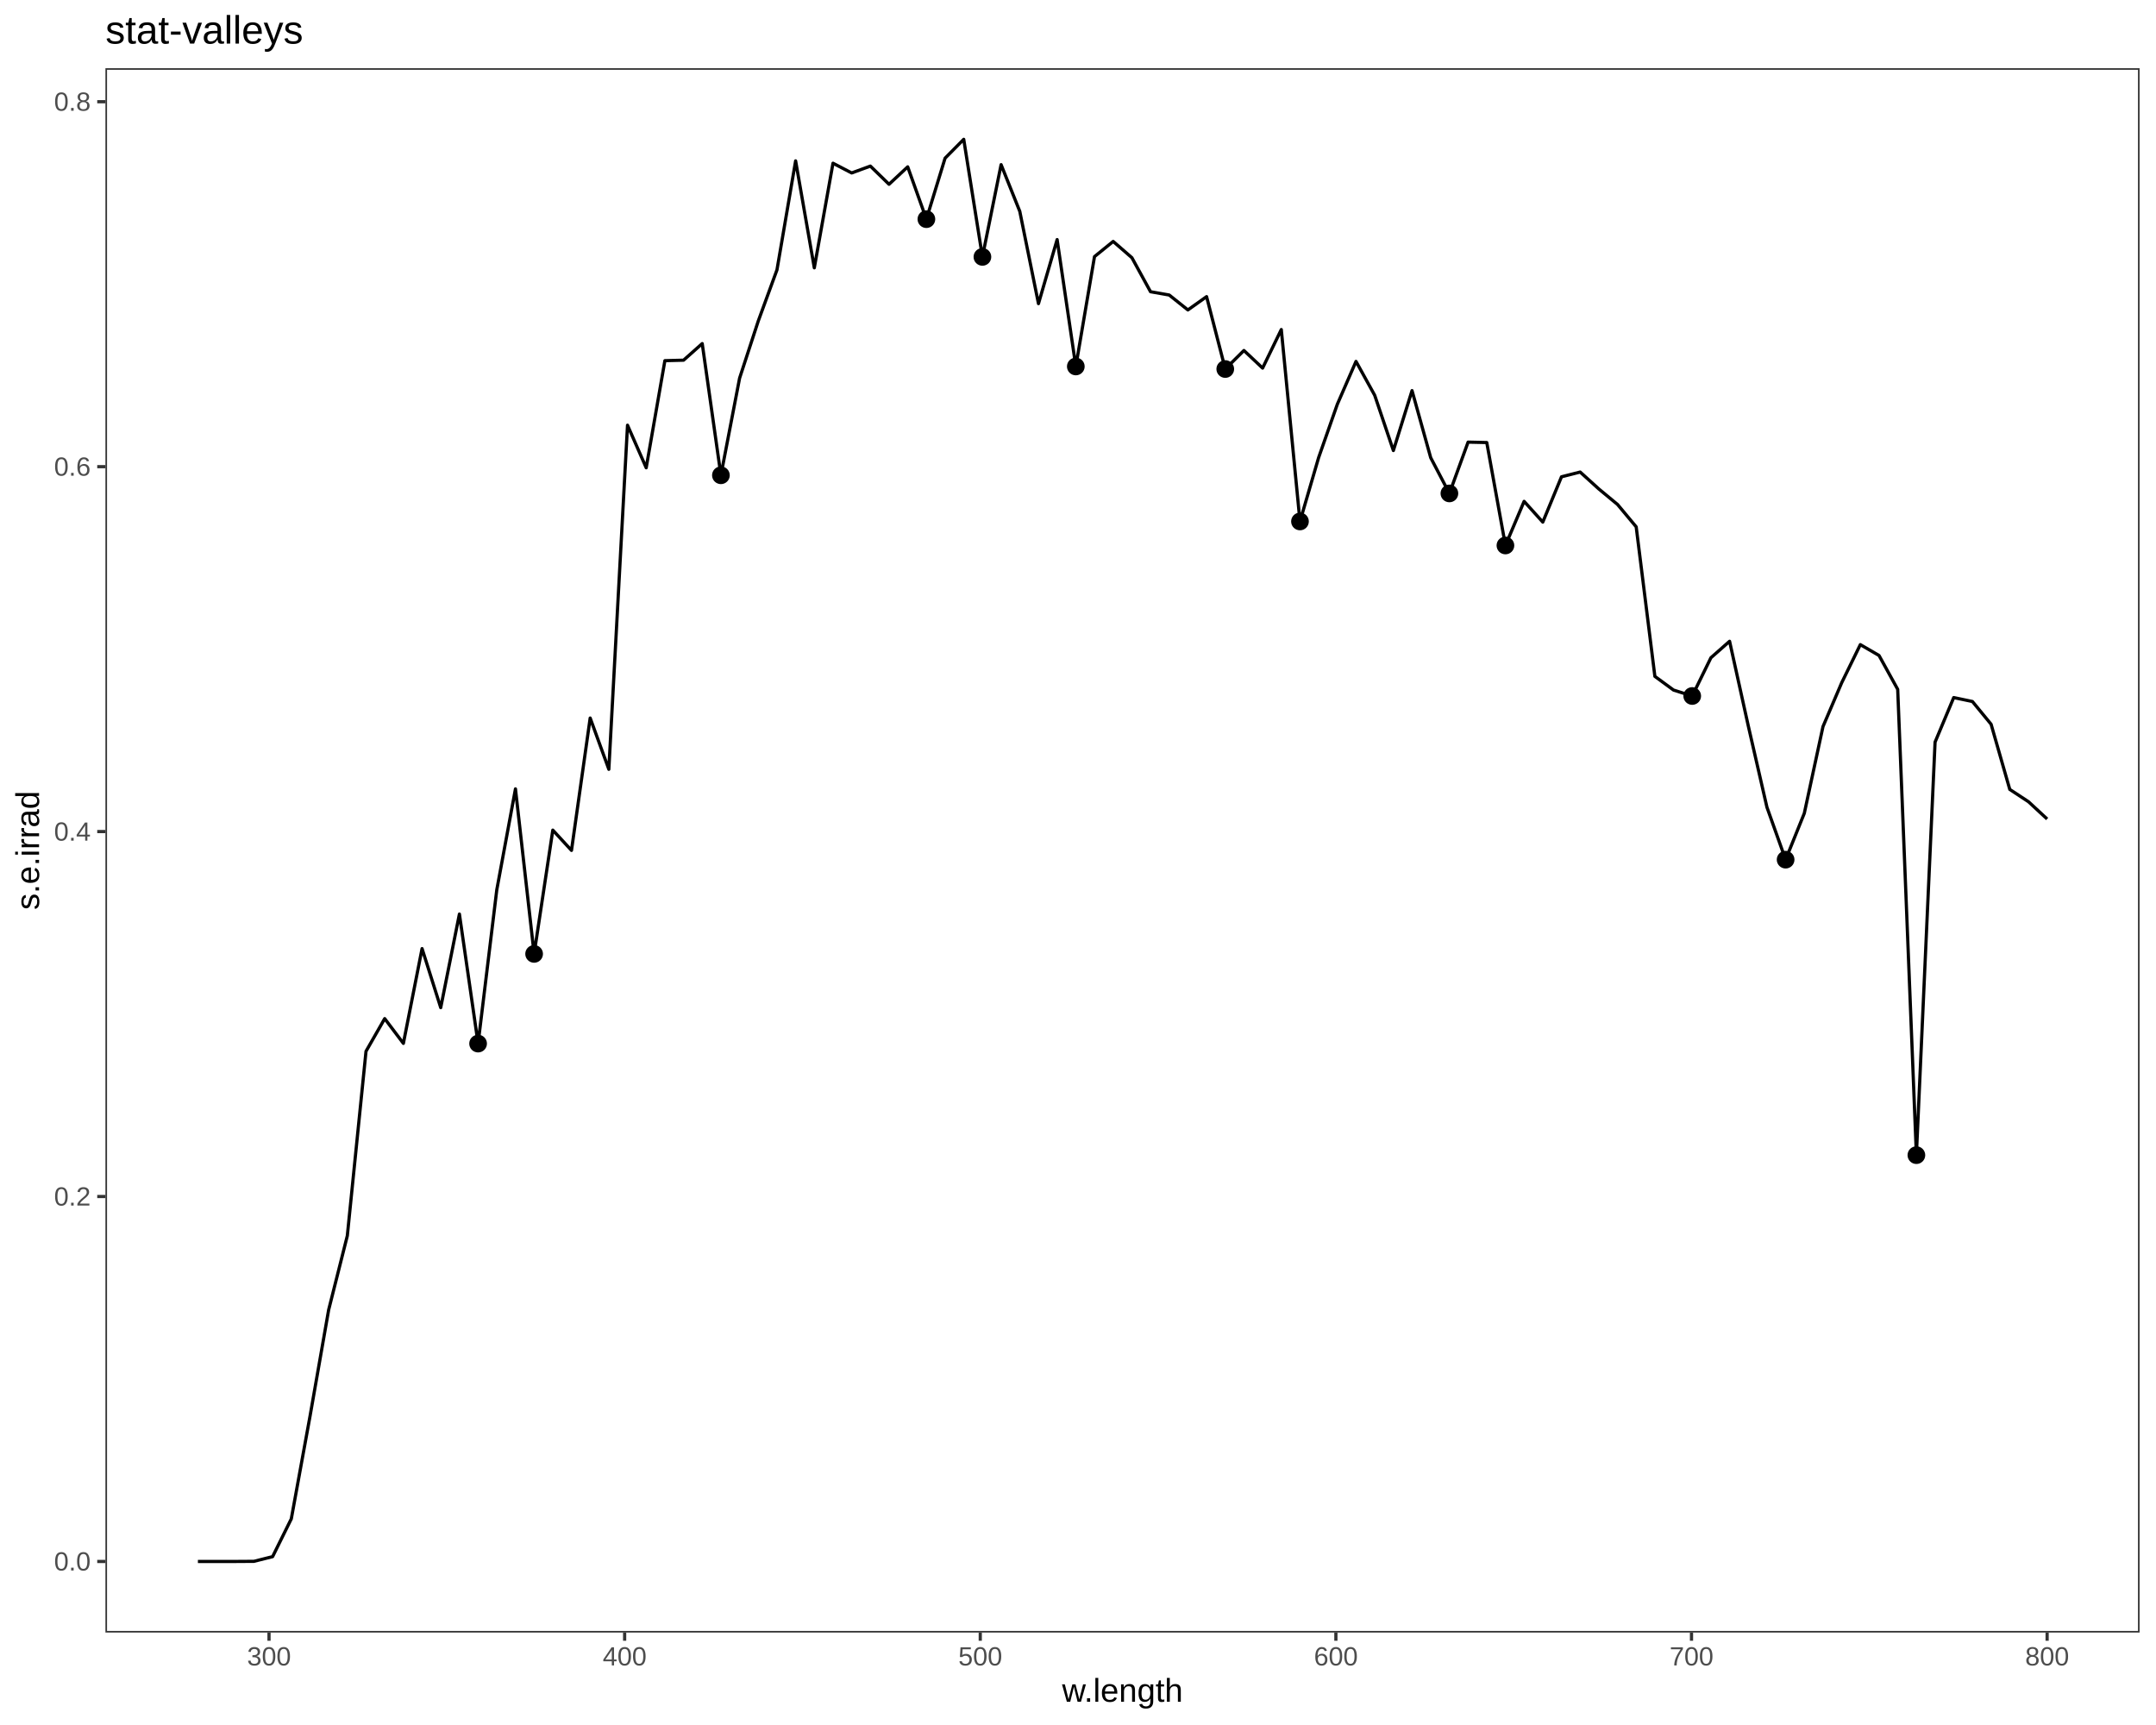
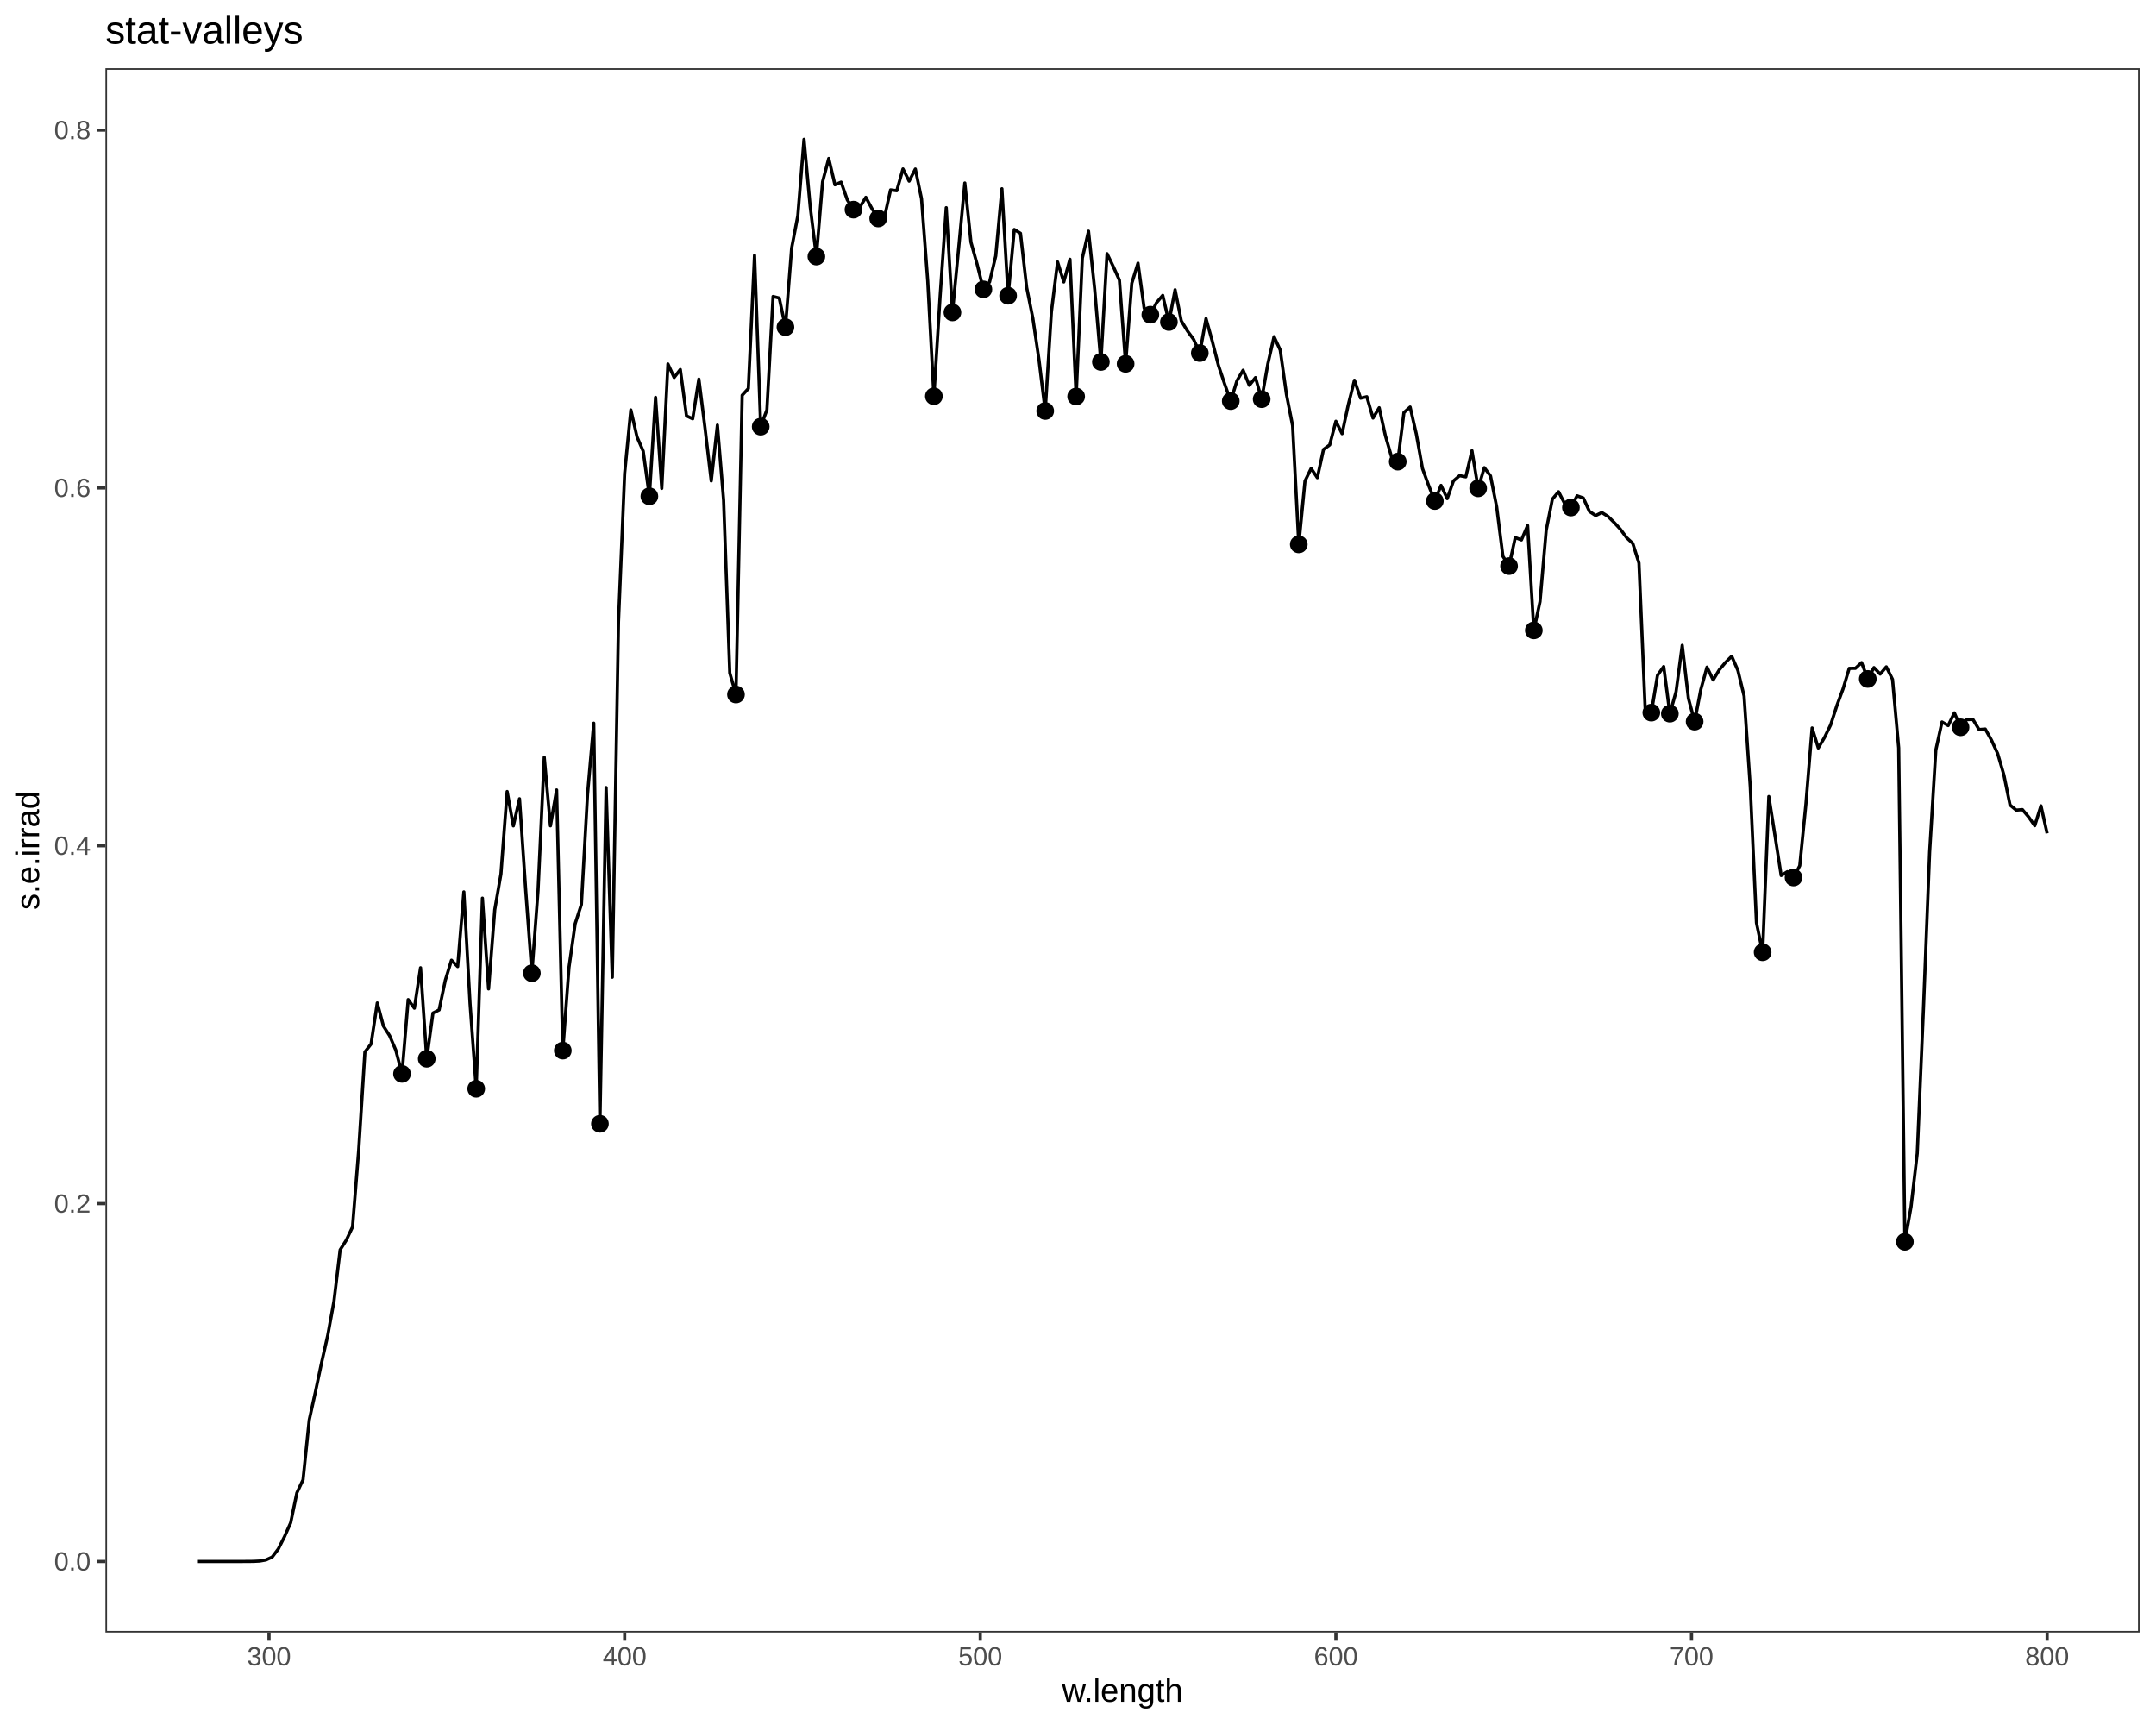
<svg xmlns="http://www.w3.org/2000/svg" viewBox="0 0 720.00 576.00">
  <defs>
    <style type="text/css">
    line, polyline, polygon, path, rect, circle {
      fill: none;
      stroke: #000000;
      stroke-linecap: round;
      stroke-linejoin: round;
      stroke-miterlimit: 10.00;
    }
  </style>
  </defs>
  <rect width="100%" height="100%" style="stroke: none; fill: #FFFFFF;" />
  <rect x="0.00" y="0.00" width="720.00" height="576.00" style="stroke-width: 1.07; stroke: #FFFFFF; fill: #FFFFFF;" />
  <defs>
    <clipPath id="cpMzUuMjF8NzE0LjUyfDU0NS4xM3wyMi43Nw==">
      <rect x="35.21" y="22.77" width="679.31" height="522.36" />
    </clipPath>
  </defs>
  <rect x="35.21" y="22.77" width="679.31" height="522.36" style="stroke-width: 1.07; stroke: none; fill: #FFFFFF;" clip-path="url(#cpMzUuMjF8NzE0LjUyfDU0NS4xM3wyMi43Nw==)" />
-   <polyline points="66.09,521.39 72.33,521.39 78.57,521.39 84.80,521.35 91.04,519.78 97.28,507.16 103.52,472.96 109.76,437.36 115.99,412.63 122.23,351.04 128.47,340.13 134.71,348.40 140.95,316.75 147.18,336.47 153.42,305.22 159.66,348.47 165.90,297.14 172.14,263.42 178.37,318.52 184.61,277.19 190.85,283.96 197.09,239.76 203.32,256.88 209.56,141.98 215.80,156.20 222.04,120.43 228.28,120.27 234.51,114.73 240.75,158.70 246.99,126.27 253.23,107.18 259.47,90.11 265.70,53.72 271.94,89.43 278.18,54.50 284.42,57.75 290.66,55.46 296.89,61.53 303.13,55.71 309.37,73.18 315.61,52.82 321.84,46.52 328.08,85.78 334.32,54.98 340.56,70.58 346.80,101.39 353.03,80.00 359.27,122.37 365.51,85.68 371.75,80.62 377.99,86.04 384.22,97.41 390.46,98.51 396.70,103.49 402.94,99.05 409.18,123.22 415.41,117.03 421.65,122.91 427.89,110.04 434.13,174.12 440.36,152.79 446.60,135.00 452.84,120.68 459.08,131.98 465.32,150.44 471.55,130.43 477.79,152.84 484.03,164.76 490.27,147.63 496.51,147.77 502.74,182.14 508.98,167.41 515.22,174.34 521.46,159.21 527.70,157.62 533.93,163.27 540.17,168.44 546.41,175.92 552.65,225.85 558.88,230.42 565.12,232.40 571.36,219.63 577.60,214.13 583.84,242.38 590.07,269.54 596.31,287.05 602.55,271.57 608.79,242.61 615.03,227.99 621.26,215.25 627.50,218.87 633.74,230.18 639.98,385.72 646.22,247.80 652.45,232.93 658.69,234.24 664.93,241.83 671.17,263.60 677.41,267.70 683.64,273.47 " style="stroke-width: 1.07; stroke-linecap: butt;" clip-path="url(#cpMzUuMjF8NzE0LjUyfDU0NS4xM3wyMi43Nw==)" />
-   <circle cx="159.66" cy="348.47" r="1.95pt" style="stroke-width: 0.71; fill: #000000;" clip-path="url(#cpMzUuMjF8NzE0LjUyfDU0NS4xM3wyMi43Nw==)" />
-   <circle cx="178.37" cy="318.52" r="1.95pt" style="stroke-width: 0.71; fill: #000000;" clip-path="url(#cpMzUuMjF8NzE0LjUyfDU0NS4xM3wyMi43Nw==)" />
-   <circle cx="240.75" cy="158.70" r="1.95pt" style="stroke-width: 0.71; fill: #000000;" clip-path="url(#cpMzUuMjF8NzE0LjUyfDU0NS4xM3wyMi43Nw==)" />
-   <circle cx="309.37" cy="73.18" r="1.95pt" style="stroke-width: 0.71; fill: #000000;" clip-path="url(#cpMzUuMjF8NzE0LjUyfDU0NS4xM3wyMi43Nw==)" />
-   <circle cx="328.08" cy="85.78" r="1.95pt" style="stroke-width: 0.71; fill: #000000;" clip-path="url(#cpMzUuMjF8NzE0LjUyfDU0NS4xM3wyMi43Nw==)" />
-   <circle cx="359.27" cy="122.37" r="1.95pt" style="stroke-width: 0.71; fill: #000000;" clip-path="url(#cpMzUuMjF8NzE0LjUyfDU0NS4xM3wyMi43Nw==)" />
-   <circle cx="409.18" cy="123.22" r="1.95pt" style="stroke-width: 0.71; fill: #000000;" clip-path="url(#cpMzUuMjF8NzE0LjUyfDU0NS4xM3wyMi43Nw==)" />
-   <circle cx="434.13" cy="174.12" r="1.95pt" style="stroke-width: 0.71; fill: #000000;" clip-path="url(#cpMzUuMjF8NzE0LjUyfDU0NS4xM3wyMi43Nw==)" />
-   <circle cx="484.03" cy="164.76" r="1.95pt" style="stroke-width: 0.71; fill: #000000;" clip-path="url(#cpMzUuMjF8NzE0LjUyfDU0NS4xM3wyMi43Nw==)" />
-   <circle cx="502.74" cy="182.14" r="1.95pt" style="stroke-width: 0.71; fill: #000000;" clip-path="url(#cpMzUuMjF8NzE0LjUyfDU0NS4xM3wyMi43Nw==)" />
-   <circle cx="565.12" cy="232.40" r="1.95pt" style="stroke-width: 0.71; fill: #000000;" clip-path="url(#cpMzUuMjF8NzE0LjUyfDU0NS4xM3wyMi43Nw==)" />
-   <circle cx="596.31" cy="287.05" r="1.95pt" style="stroke-width: 0.71; fill: #000000;" clip-path="url(#cpMzUuMjF8NzE0LjUyfDU0NS4xM3wyMi43Nw==)" />
-   <circle cx="639.98" cy="385.72" r="1.95pt" style="stroke-width: 0.71; fill: #000000;" clip-path="url(#cpMzUuMjF8NzE0LjUyfDU0NS4xM3wyMi43Nw==)" />
+   <polyline points="66.09,521.39 68.16,521.39 70.22,521.39 72.29,521.39 74.35,521.39 76.42,521.39 78.48,521.39 80.55,521.39 82.61,521.38 84.68,521.36 86.74,521.25 88.81,520.88 90.88,519.93 92.94,517.21 95.01,513.11 97.07,508.47 99.14,498.48 101.20,494.12 103.27,474.14 105.33,464.77 107.40,454.96 109.46,445.85 111.53,434.49 113.59,417.33 115.66,414.07 117.73,409.70 119.79,383.98 121.86,351.25 123.92,348.60 125.99,334.90 128.05,342.63 130.12,345.85 132.18,350.68 134.25,358.58 136.31,333.78 138.38,336.64 140.44,323.15 142.51,353.53 144.58,338.28 146.64,337.23 148.71,327.32 150.77,320.63 152.84,322.75 154.90,297.82 156.97,335.08 159.03,363.55 161.10,299.91 163.16,330.21 165.23,303.73 167.29,291.84 169.36,264.30 171.43,275.78 173.49,266.72 175.56,297.26 177.62,324.97 179.69,297.24 181.75,252.85 183.82,275.76 185.88,263.78 187.95,350.81 190.01,323.07 192.08,308.44 194.15,302.03 196.21,265.28 198.28,241.48 200.34,375.25 202.41,262.98 204.47,326.31 206.54,207.67 208.60,158.08 210.67,136.88 212.73,145.88 214.80,150.64 216.86,165.72 218.93,132.69 221.00,163.08 223.06,121.54 225.13,126.05 227.19,123.38 229.26,138.86 231.32,139.84 233.39,126.59 235.45,143.00 237.52,160.59 239.58,141.95 241.65,166.97 243.71,224.71 245.78,231.91 247.85,131.99 249.91,129.74 251.98,85.25 254.04,142.47 256.11,136.85 258.17,99.00 260.24,99.53 262.30,109.25 264.37,82.84 266.43,72.06 268.50,46.52 270.56,68.94 272.63,85.67 274.70,60.72 276.76,52.91 278.83,61.70 280.89,60.81 282.96,66.74 285.02,70.00 287.09,69.25 289.15,65.88 291.22,69.72 293.28,72.95 295.35,72.58 297.41,63.40 299.48,63.68 301.55,56.41 303.61,60.47 305.68,56.44 307.74,66.34 309.81,93.78 311.87,132.31 313.94,99.08 316.00,69.35 318.07,104.32 320.13,83.03 322.20,61.10 324.26,80.91 326.33,88.31 328.40,96.63 330.46,94.18 332.53,85.46 334.59,63.02 336.66,98.75 338.72,76.63 340.79,77.90 342.85,95.97 344.92,106.26 346.98,120.20 349.05,137.23 351.11,104.19 353.18,87.47 355.25,94.15 357.31,86.57 359.38,132.40 361.44,86.20 363.51,77.19 365.57,96.63 367.64,120.86 369.70,84.70 371.77,88.98 373.83,93.56 375.90,121.49 377.96,94.59 380.03,87.86 382.10,102.94 384.16,105.08 386.23,101.07 388.29,98.63 390.36,107.53 392.42,96.75 394.49,107.14 396.55,110.51 398.62,113.34 400.68,117.89 402.75,106.37 404.82,113.85 406.88,121.96 408.95,128.16 411.01,133.93 413.08,127.13 415.14,123.62 417.21,128.67 419.27,126.09 421.34,133.29 423.40,121.50 425.47,112.42 427.53,116.87 429.60,131.65 431.67,142.14 433.73,181.78 435.80,160.62 437.86,156.42 439.93,159.51 441.99,150.08 444.06,148.55 446.12,140.66 448.19,144.81 450.25,135.18 452.32,126.97 454.38,132.96 456.45,132.47 458.52,139.59 460.58,136.15 462.65,145.49 464.71,152.56 466.78,154.15 468.84,137.75 470.91,135.91 472.97,144.89 475.04,156.45 477.10,162.11 479.17,167.30 481.23,162.08 483.30,166.49 485.37,160.60 487.43,158.83 489.50,159.23 491.56,150.48 493.63,163.06 495.69,156.16 497.76,158.93 499.82,169.29 501.89,185.74 503.95,189.03 506.02,179.50 508.08,180.30 510.15,175.48 512.22,210.50 514.28,200.92 516.35,177.10 518.41,166.68 520.48,164.20 522.54,168.19 524.61,169.47 526.67,165.55 528.74,166.29 530.80,170.78 532.87,172.15 534.93,171.14 537.00,172.44 539.07,174.49 541.13,176.72 543.20,179.53 545.26,181.44 547.33,188.01 549.39,236.33 551.46,237.96 553.52,225.51 555.59,222.57 557.65,238.31 559.72,230.97 561.78,215.49 563.85,233.19 565.92,240.96 567.98,230.25 570.05,222.77 572.11,227.04 574.18,223.63 576.24,221.19 578.31,219.13 580.37,223.85 582.44,232.41 584.50,262.72 586.57,308.14 588.63,317.98 590.70,265.97 592.77,279.13 594.83,292.35 596.90,291.06 598.96,293.02 601.03,289.07 603.09,268.40 605.16,243.08 607.22,249.76 609.29,246.27 611.35,242.05 613.42,235.63 615.49,230.02 617.55,223.18 619.62,223.16 621.68,221.26 623.75,226.71 625.81,222.92 627.88,225.08 629.94,222.67 632.01,226.86 634.07,249.73 636.14,414.65 638.20,402.94 640.27,385.10 642.34,336.84 644.40,284.57 646.47,250.47 648.53,241.08 650.60,242.28 652.66,238.04 654.73,242.86 656.79,240.30 658.86,240.22 660.92,243.61 662.99,243.44 665.05,247.14 667.12,251.64 669.19,258.72 671.25,268.81 673.32,270.51 675.38,270.34 677.45,272.77 679.51,275.71 681.58,269.08 683.64,278.29 " style="stroke-width: 1.07; stroke-linecap: butt;" clip-path="url(#cpMzUuMjF8NzE0LjUyfDU0NS4xM3wyMi43Nw==)" />
+   <circle cx="134.25" cy="358.58" r="1.95pt" style="stroke-width: 0.71; fill: #000000;" clip-path="url(#cpMzUuMjF8NzE0LjUyfDU0NS4xM3wyMi43Nw==)" />
+   <circle cx="142.51" cy="353.53" r="1.95pt" style="stroke-width: 0.71; fill: #000000;" clip-path="url(#cpMzUuMjF8NzE0LjUyfDU0NS4xM3wyMi43Nw==)" />
+   <circle cx="159.03" cy="363.55" r="1.95pt" style="stroke-width: 0.71; fill: #000000;" clip-path="url(#cpMzUuMjF8NzE0LjUyfDU0NS4xM3wyMi43Nw==)" />
+   <circle cx="177.62" cy="324.97" r="1.95pt" style="stroke-width: 0.71; fill: #000000;" clip-path="url(#cpMzUuMjF8NzE0LjUyfDU0NS4xM3wyMi43Nw==)" />
+   <circle cx="187.95" cy="350.81" r="1.95pt" style="stroke-width: 0.71; fill: #000000;" clip-path="url(#cpMzUuMjF8NzE0LjUyfDU0NS4xM3wyMi43Nw==)" />
+   <circle cx="200.34" cy="375.25" r="1.95pt" style="stroke-width: 0.71; fill: #000000;" clip-path="url(#cpMzUuMjF8NzE0LjUyfDU0NS4xM3wyMi43Nw==)" />
+   <circle cx="216.86" cy="165.72" r="1.95pt" style="stroke-width: 0.71; fill: #000000;" clip-path="url(#cpMzUuMjF8NzE0LjUyfDU0NS4xM3wyMi43Nw==)" />
+   <circle cx="245.78" cy="231.91" r="1.95pt" style="stroke-width: 0.71; fill: #000000;" clip-path="url(#cpMzUuMjF8NzE0LjUyfDU0NS4xM3wyMi43Nw==)" />
+   <circle cx="254.04" cy="142.47" r="1.95pt" style="stroke-width: 0.71; fill: #000000;" clip-path="url(#cpMzUuMjF8NzE0LjUyfDU0NS4xM3wyMi43Nw==)" />
+   <circle cx="262.30" cy="109.25" r="1.95pt" style="stroke-width: 0.71; fill: #000000;" clip-path="url(#cpMzUuMjF8NzE0LjUyfDU0NS4xM3wyMi43Nw==)" />
+   <circle cx="272.63" cy="85.67" r="1.95pt" style="stroke-width: 0.71; fill: #000000;" clip-path="url(#cpMzUuMjF8NzE0LjUyfDU0NS4xM3wyMi43Nw==)" />
+   <circle cx="285.02" cy="70.00" r="1.95pt" style="stroke-width: 0.71; fill: #000000;" clip-path="url(#cpMzUuMjF8NzE0LjUyfDU0NS4xM3wyMi43Nw==)" />
+   <circle cx="293.28" cy="72.95" r="1.95pt" style="stroke-width: 0.71; fill: #000000;" clip-path="url(#cpMzUuMjF8NzE0LjUyfDU0NS4xM3wyMi43Nw==)" />
+   <circle cx="311.87" cy="132.31" r="1.95pt" style="stroke-width: 0.71; fill: #000000;" clip-path="url(#cpMzUuMjF8NzE0LjUyfDU0NS4xM3wyMi43Nw==)" />
+   <circle cx="318.07" cy="104.32" r="1.95pt" style="stroke-width: 0.71; fill: #000000;" clip-path="url(#cpMzUuMjF8NzE0LjUyfDU0NS4xM3wyMi43Nw==)" />
+   <circle cx="328.40" cy="96.63" r="1.95pt" style="stroke-width: 0.71; fill: #000000;" clip-path="url(#cpMzUuMjF8NzE0LjUyfDU0NS4xM3wyMi43Nw==)" />
+   <circle cx="336.66" cy="98.75" r="1.95pt" style="stroke-width: 0.71; fill: #000000;" clip-path="url(#cpMzUuMjF8NzE0LjUyfDU0NS4xM3wyMi43Nw==)" />
+   <circle cx="349.05" cy="137.23" r="1.95pt" style="stroke-width: 0.71; fill: #000000;" clip-path="url(#cpMzUuMjF8NzE0LjUyfDU0NS4xM3wyMi43Nw==)" />
+   <circle cx="359.38" cy="132.40" r="1.95pt" style="stroke-width: 0.71; fill: #000000;" clip-path="url(#cpMzUuMjF8NzE0LjUyfDU0NS4xM3wyMi43Nw==)" />
+   <circle cx="367.64" cy="120.86" r="1.95pt" style="stroke-width: 0.71; fill: #000000;" clip-path="url(#cpMzUuMjF8NzE0LjUyfDU0NS4xM3wyMi43Nw==)" />
+   <circle cx="375.90" cy="121.49" r="1.95pt" style="stroke-width: 0.71; fill: #000000;" clip-path="url(#cpMzUuMjF8NzE0LjUyfDU0NS4xM3wyMi43Nw==)" />
+   <circle cx="384.16" cy="105.08" r="1.95pt" style="stroke-width: 0.71; fill: #000000;" clip-path="url(#cpMzUuMjF8NzE0LjUyfDU0NS4xM3wyMi43Nw==)" />
+   <circle cx="390.36" cy="107.53" r="1.95pt" style="stroke-width: 0.71; fill: #000000;" clip-path="url(#cpMzUuMjF8NzE0LjUyfDU0NS4xM3wyMi43Nw==)" />
+   <circle cx="400.68" cy="117.89" r="1.95pt" style="stroke-width: 0.71; fill: #000000;" clip-path="url(#cpMzUuMjF8NzE0LjUyfDU0NS4xM3wyMi43Nw==)" />
+   <circle cx="411.01" cy="133.93" r="1.95pt" style="stroke-width: 0.71; fill: #000000;" clip-path="url(#cpMzUuMjF8NzE0LjUyfDU0NS4xM3wyMi43Nw==)" />
+   <circle cx="421.34" cy="133.29" r="1.95pt" style="stroke-width: 0.71; fill: #000000;" clip-path="url(#cpMzUuMjF8NzE0LjUyfDU0NS4xM3wyMi43Nw==)" />
+   <circle cx="433.73" cy="181.78" r="1.95pt" style="stroke-width: 0.71; fill: #000000;" clip-path="url(#cpMzUuMjF8NzE0LjUyfDU0NS4xM3wyMi43Nw==)" />
+   <circle cx="466.78" cy="154.15" r="1.95pt" style="stroke-width: 0.71; fill: #000000;" clip-path="url(#cpMzUuMjF8NzE0LjUyfDU0NS4xM3wyMi43Nw==)" />
+   <circle cx="479.17" cy="167.30" r="1.95pt" style="stroke-width: 0.71; fill: #000000;" clip-path="url(#cpMzUuMjF8NzE0LjUyfDU0NS4xM3wyMi43Nw==)" />
+   <circle cx="493.63" cy="163.06" r="1.95pt" style="stroke-width: 0.71; fill: #000000;" clip-path="url(#cpMzUuMjF8NzE0LjUyfDU0NS4xM3wyMi43Nw==)" />
+   <circle cx="503.95" cy="189.03" r="1.95pt" style="stroke-width: 0.71; fill: #000000;" clip-path="url(#cpMzUuMjF8NzE0LjUyfDU0NS4xM3wyMi43Nw==)" />
+   <circle cx="512.22" cy="210.50" r="1.95pt" style="stroke-width: 0.71; fill: #000000;" clip-path="url(#cpMzUuMjF8NzE0LjUyfDU0NS4xM3wyMi43Nw==)" />
+   <circle cx="524.61" cy="169.47" r="1.95pt" style="stroke-width: 0.71; fill: #000000;" clip-path="url(#cpMzUuMjF8NzE0LjUyfDU0NS4xM3wyMi43Nw==)" />
+   <circle cx="551.46" cy="237.96" r="1.95pt" style="stroke-width: 0.71; fill: #000000;" clip-path="url(#cpMzUuMjF8NzE0LjUyfDU0NS4xM3wyMi43Nw==)" />
+   <circle cx="557.65" cy="238.31" r="1.95pt" style="stroke-width: 0.71; fill: #000000;" clip-path="url(#cpMzUuMjF8NzE0LjUyfDU0NS4xM3wyMi43Nw==)" />
+   <circle cx="565.92" cy="240.96" r="1.95pt" style="stroke-width: 0.71; fill: #000000;" clip-path="url(#cpMzUuMjF8NzE0LjUyfDU0NS4xM3wyMi43Nw==)" />
+   <circle cx="588.63" cy="317.98" r="1.95pt" style="stroke-width: 0.71; fill: #000000;" clip-path="url(#cpMzUuMjF8NzE0LjUyfDU0NS4xM3wyMi43Nw==)" />
+   <circle cx="598.96" cy="293.02" r="1.95pt" style="stroke-width: 0.71; fill: #000000;" clip-path="url(#cpMzUuMjF8NzE0LjUyfDU0NS4xM3wyMi43Nw==)" />
+   <circle cx="623.75" cy="226.71" r="1.95pt" style="stroke-width: 0.71; fill: #000000;" clip-path="url(#cpMzUuMjF8NzE0LjUyfDU0NS4xM3wyMi43Nw==)" />
+   <circle cx="636.14" cy="414.65" r="1.95pt" style="stroke-width: 0.71; fill: #000000;" clip-path="url(#cpMzUuMjF8NzE0LjUyfDU0NS4xM3wyMi43Nw==)" />
+   <circle cx="654.73" cy="242.86" r="1.95pt" style="stroke-width: 0.71; fill: #000000;" clip-path="url(#cpMzUuMjF8NzE0LjUyfDU0NS4xM3wyMi43Nw==)" />
  <rect x="35.21" y="22.77" width="679.31" height="522.36" style="stroke-width: 1.07; stroke: #333333;" clip-path="url(#cpMzUuMjF8NzE0LjUyfDU0NS4xM3wyMi43Nw==)" />
  <defs>
    <clipPath id="cpMC4wMHw3MjAuMDB8NTc2LjAwfDAuMDA=">
      <rect x="0.00" y="0.00" width="720.00" height="576.00" />
    </clipPath>
  </defs>
  <g clip-path="url(#cpMC4wMHw3MjAuMDB8NTc2LjAwfDAuMDA=)">
    <text x="18.06" y="524.41" style="font-size: 8.80px; fill: #4D4D4D; font-family: Liberation Sans;" textLength="12.22px" lengthAdjust="spacingAndGlyphs">0.0</text>
  </g>
  <g clip-path="url(#cpMC4wMHw3MjAuMDB8NTc2LjAwfDAuMDA=)">
-     <text x="18.06" y="402.55" style="font-size: 8.80px; fill: #4D4D4D; font-family: Liberation Sans;" textLength="12.22px" lengthAdjust="spacingAndGlyphs">0.2</text>
+     <text x="18.06" y="404.92" style="font-size: 8.80px; fill: #4D4D4D; font-family: Liberation Sans;" textLength="12.22px" lengthAdjust="spacingAndGlyphs">0.2</text>
  </g>
  <g clip-path="url(#cpMC4wMHw3MjAuMDB8NTc2LjAwfDAuMDA=)">
-     <text x="18.06" y="280.70" style="font-size: 8.80px; fill: #4D4D4D; font-family: Liberation Sans;" textLength="12.22px" lengthAdjust="spacingAndGlyphs">0.4</text>
+     <text x="18.06" y="285.44" style="font-size: 8.80px; fill: #4D4D4D; font-family: Liberation Sans;" textLength="12.22px" lengthAdjust="spacingAndGlyphs">0.4</text>
  </g>
  <g clip-path="url(#cpMC4wMHw3MjAuMDB8NTc2LjAwfDAuMDA=)">
-     <text x="18.06" y="158.84" style="font-size: 8.80px; fill: #4D4D4D; font-family: Liberation Sans;" textLength="12.22px" lengthAdjust="spacingAndGlyphs">0.6</text>
+     <text x="18.06" y="165.95" style="font-size: 8.80px; fill: #4D4D4D; font-family: Liberation Sans;" textLength="12.22px" lengthAdjust="spacingAndGlyphs">0.6</text>
  </g>
  <g clip-path="url(#cpMC4wMHw3MjAuMDB8NTc2LjAwfDAuMDA=)">
-     <text x="18.06" y="36.98" style="font-size: 8.80px; fill: #4D4D4D; font-family: Liberation Sans;" textLength="12.22px" lengthAdjust="spacingAndGlyphs">0.8</text>
+     <text x="18.06" y="46.46" style="font-size: 8.80px; fill: #4D4D4D; font-family: Liberation Sans;" textLength="12.22px" lengthAdjust="spacingAndGlyphs">0.8</text>
  </g>
  <polyline points="32.47,521.39 35.21,521.39 " style="stroke-width: 1.07; stroke: #333333; stroke-linecap: butt;" clip-path="url(#cpMC4wMHw3MjAuMDB8NTc2LjAwfDAuMDA=)" />
-   <polyline points="32.47,399.53 35.21,399.53 " style="stroke-width: 1.07; stroke: #333333; stroke-linecap: butt;" clip-path="url(#cpMC4wMHw3MjAuMDB8NTc2LjAwfDAuMDA=)" />
-   <polyline points="32.47,277.67 35.21,277.67 " style="stroke-width: 1.07; stroke: #333333; stroke-linecap: butt;" clip-path="url(#cpMC4wMHw3MjAuMDB8NTc2LjAwfDAuMDA=)" />
-   <polyline points="32.47,155.82 35.21,155.82 " style="stroke-width: 1.07; stroke: #333333; stroke-linecap: butt;" clip-path="url(#cpMC4wMHw3MjAuMDB8NTc2LjAwfDAuMDA=)" />
-   <polyline points="32.47,33.96 35.21,33.96 " style="stroke-width: 1.07; stroke: #333333; stroke-linecap: butt;" clip-path="url(#cpMC4wMHw3MjAuMDB8NTc2LjAwfDAuMDA=)" />
+   <polyline points="32.47,401.90 35.21,401.90 " style="stroke-width: 1.07; stroke: #333333; stroke-linecap: butt;" clip-path="url(#cpMC4wMHw3MjAuMDB8NTc2LjAwfDAuMDA=)" />
+   <polyline points="32.47,282.41 35.21,282.41 " style="stroke-width: 1.07; stroke: #333333; stroke-linecap: butt;" clip-path="url(#cpMC4wMHw3MjAuMDB8NTc2LjAwfDAuMDA=)" />
+   <polyline points="32.47,162.93 35.21,162.93 " style="stroke-width: 1.07; stroke: #333333; stroke-linecap: butt;" clip-path="url(#cpMC4wMHw3MjAuMDB8NTc2LjAwfDAuMDA=)" />
+   <polyline points="32.47,43.44 35.21,43.44 " style="stroke-width: 1.07; stroke: #333333; stroke-linecap: butt;" clip-path="url(#cpMC4wMHw3MjAuMDB8NTc2LjAwfDAuMDA=)" />
  <polyline points="89.84,547.87 89.84,545.13 " style="stroke-width: 1.07; stroke: #333333; stroke-linecap: butt;" clip-path="url(#cpMC4wMHw3MjAuMDB8NTc2LjAwfDAuMDA=)" />
  <polyline points="208.60,547.87 208.60,545.13 " style="stroke-width: 1.07; stroke: #333333; stroke-linecap: butt;" clip-path="url(#cpMC4wMHw3MjAuMDB8NTc2LjAwfDAuMDA=)" />
  <polyline points="327.36,547.87 327.36,545.13 " style="stroke-width: 1.07; stroke: #333333; stroke-linecap: butt;" clip-path="url(#cpMC4wMHw3MjAuMDB8NTc2LjAwfDAuMDA=)" />
  <polyline points="446.12,547.87 446.12,545.13 " style="stroke-width: 1.07; stroke: #333333; stroke-linecap: butt;" clip-path="url(#cpMC4wMHw3MjAuMDB8NTc2LjAwfDAuMDA=)" />
  <polyline points="564.88,547.87 564.88,545.13 " style="stroke-width: 1.07; stroke: #333333; stroke-linecap: butt;" clip-path="url(#cpMC4wMHw3MjAuMDB8NTc2LjAwfDAuMDA=)" />
  <polyline points="683.64,547.87 683.64,545.13 " style="stroke-width: 1.07; stroke: #333333; stroke-linecap: butt;" clip-path="url(#cpMC4wMHw3MjAuMDB8NTc2LjAwfDAuMDA=)" />
  <g clip-path="url(#cpMC4wMHw3MjAuMDB8NTc2LjAwfDAuMDA=)">
    <text x="82.51" y="556.11" style="font-size: 8.80px; fill: #4D4D4D; font-family: Liberation Sans;" textLength="14.67px" lengthAdjust="spacingAndGlyphs">300</text>
  </g>
  <g clip-path="url(#cpMC4wMHw3MjAuMDB8NTc2LjAwfDAuMDA=)">
    <text x="201.27" y="556.11" style="font-size: 8.80px; fill: #4D4D4D; font-family: Liberation Sans;" textLength="14.67px" lengthAdjust="spacingAndGlyphs">400</text>
  </g>
  <g clip-path="url(#cpMC4wMHw3MjAuMDB8NTc2LjAwfDAuMDA=)">
    <text x="320.03" y="556.11" style="font-size: 8.80px; fill: #4D4D4D; font-family: Liberation Sans;" textLength="14.67px" lengthAdjust="spacingAndGlyphs">500</text>
  </g>
  <g clip-path="url(#cpMC4wMHw3MjAuMDB8NTc2LjAwfDAuMDA=)">
    <text x="438.79" y="556.11" style="font-size: 8.80px; fill: #4D4D4D; font-family: Liberation Sans;" textLength="14.67px" lengthAdjust="spacingAndGlyphs">600</text>
  </g>
  <g clip-path="url(#cpMC4wMHw3MjAuMDB8NTc2LjAwfDAuMDA=)">
    <text x="557.55" y="556.11" style="font-size: 8.80px; fill: #4D4D4D; font-family: Liberation Sans;" textLength="14.67px" lengthAdjust="spacingAndGlyphs">700</text>
  </g>
  <g clip-path="url(#cpMC4wMHw3MjAuMDB8NTc2LjAwfDAuMDA=)">
    <text x="676.31" y="556.11" style="font-size: 8.80px; fill: #4D4D4D; font-family: Liberation Sans;" textLength="14.67px" lengthAdjust="spacingAndGlyphs">800</text>
  </g>
  <g clip-path="url(#cpMC4wMHw3MjAuMDB8NTc2LjAwfDAuMDA=)">
    <text x="354.67" y="568.24" style="font-size: 11.00px; font-family: Liberation Sans;" textLength="40.39px" lengthAdjust="spacingAndGlyphs">w.length</text>
  </g>
  <g clip-path="url(#cpMC4wMHw3MjAuMDB8NTc2LjAwfDAuMDA=)">
    <text transform="translate(13.04,303.83) rotate(-90)" style="font-size: 11.00px; font-family: Liberation Sans;" textLength="39.75px" lengthAdjust="spacingAndGlyphs">s.e.irrad</text>
  </g>
  <g clip-path="url(#cpMC4wMHw3MjAuMDB8NTc2LjAwfDAuMDA=)">
    <text x="35.21" y="14.56" style="font-size: 13.20px; font-family: Liberation Sans;" textLength="65.94px" lengthAdjust="spacingAndGlyphs">stat-valleys</text>
  </g>
</svg>
